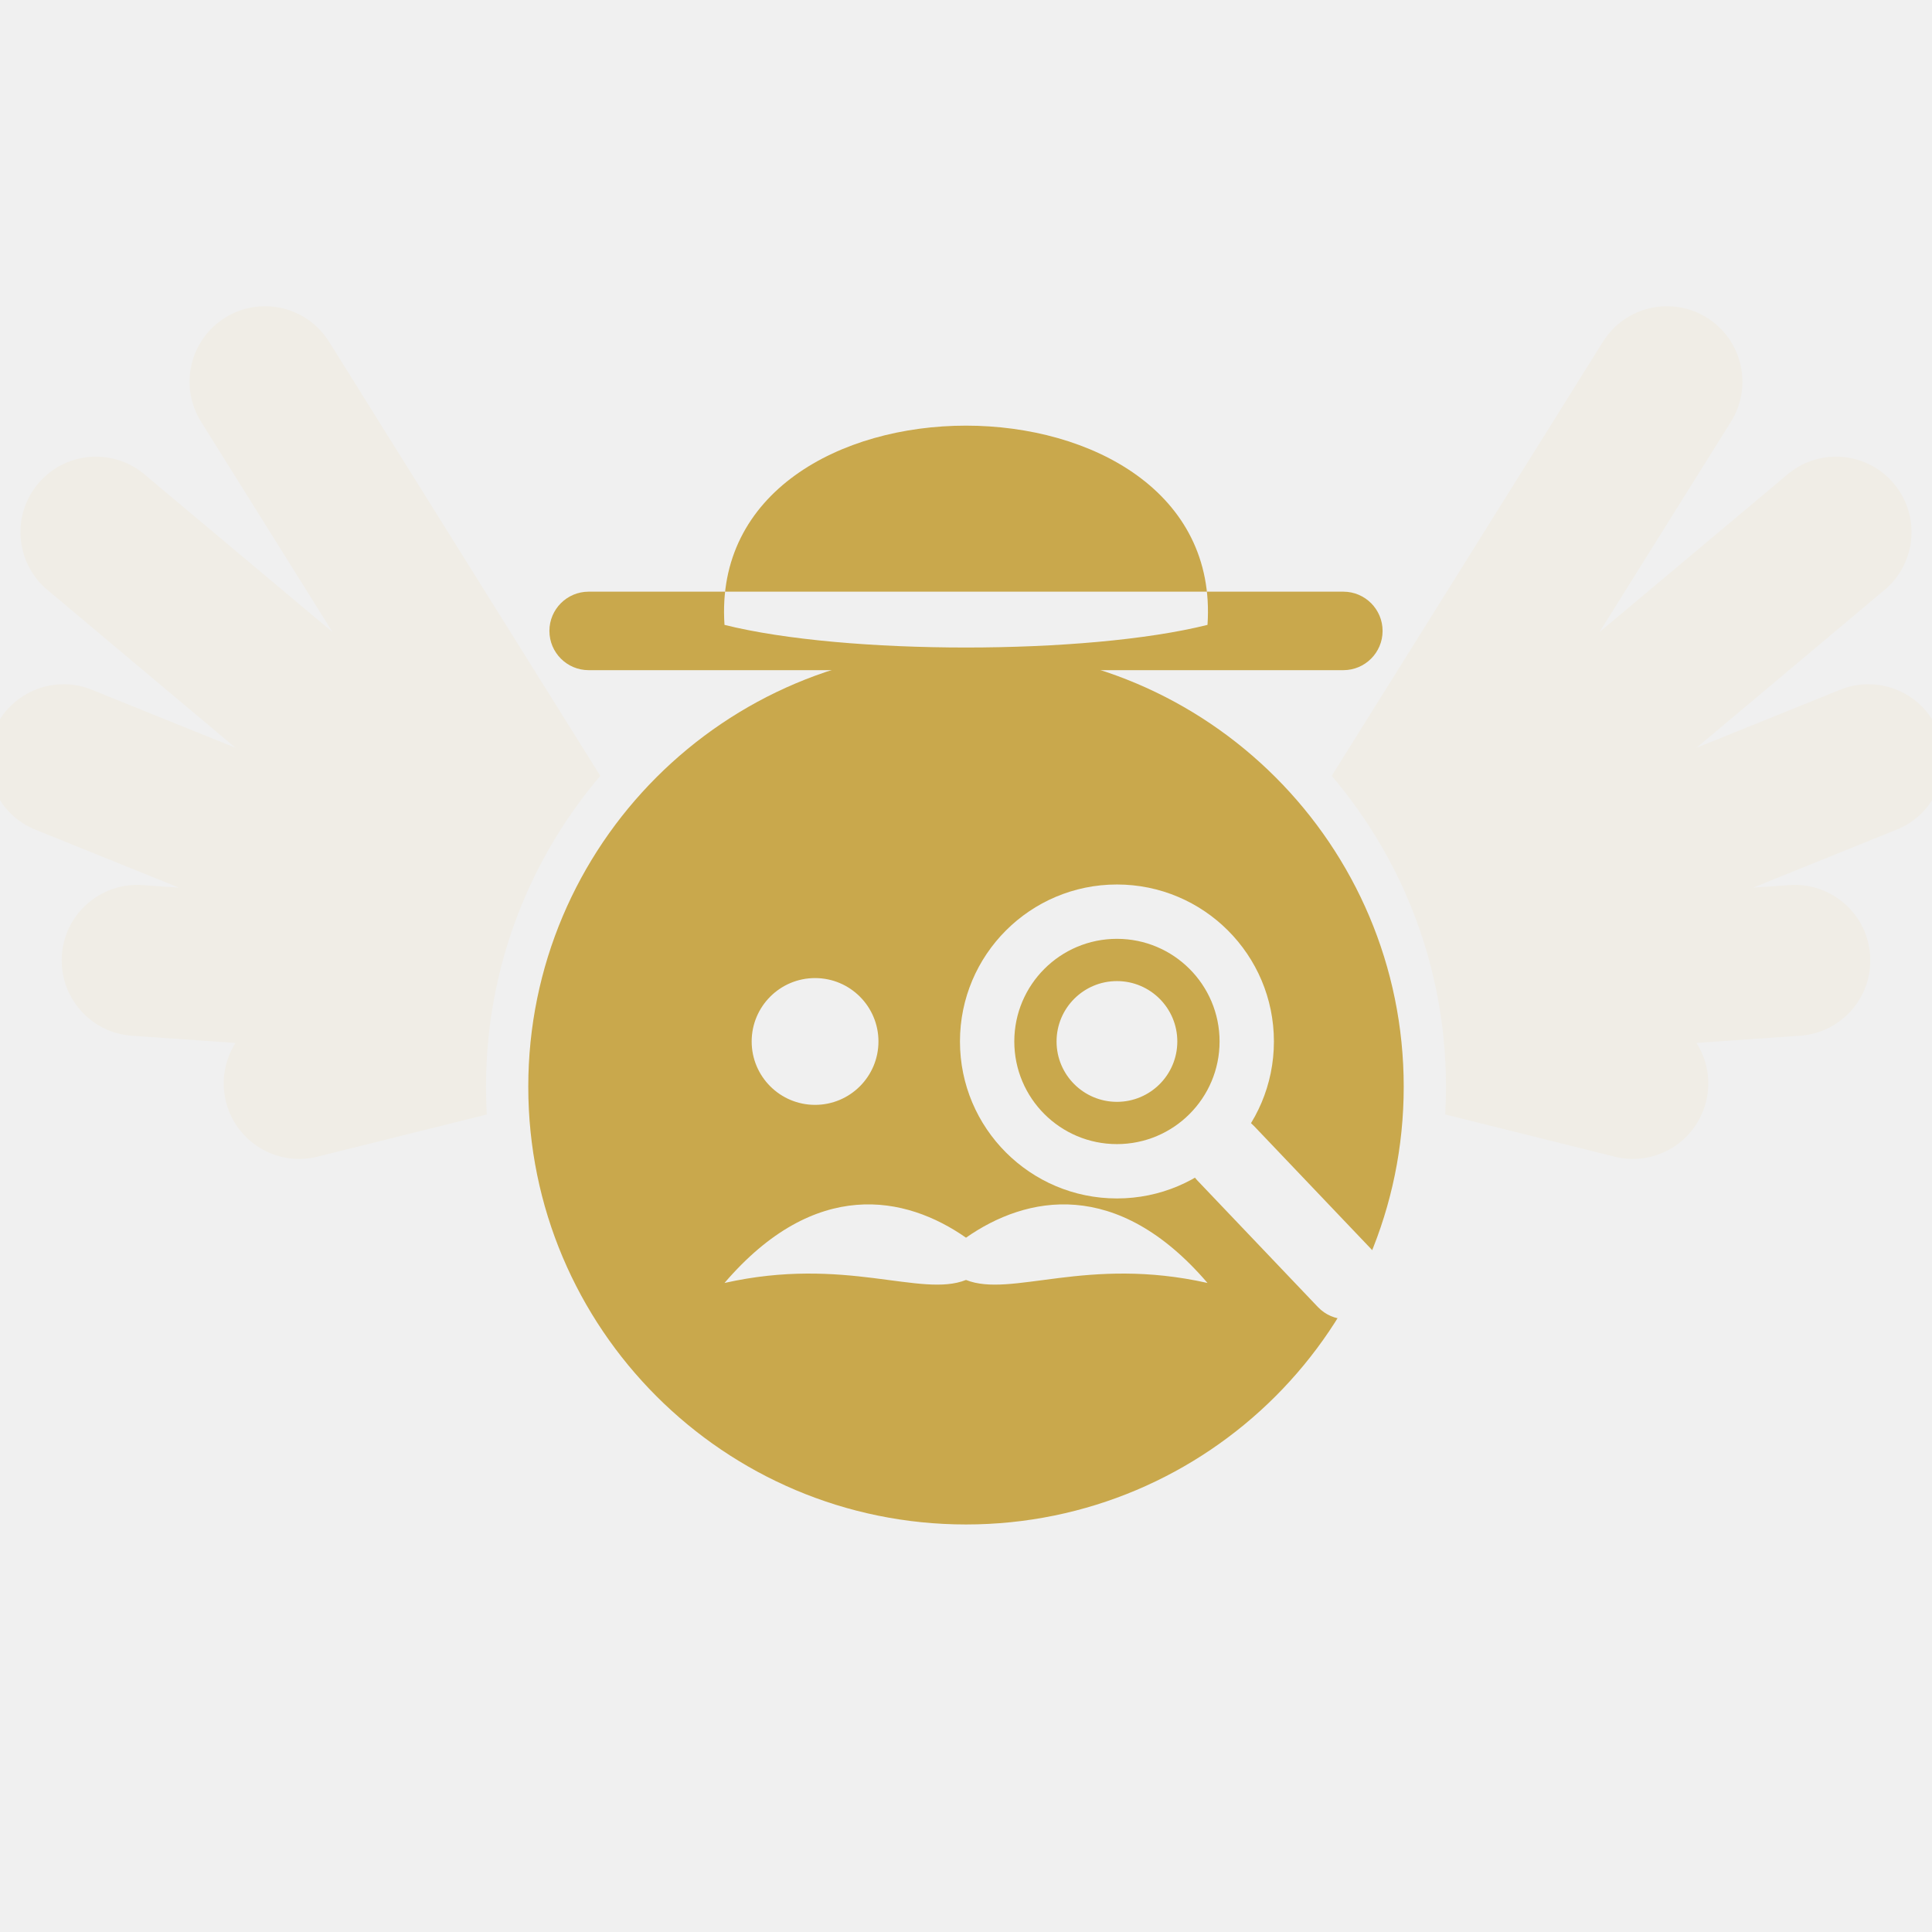
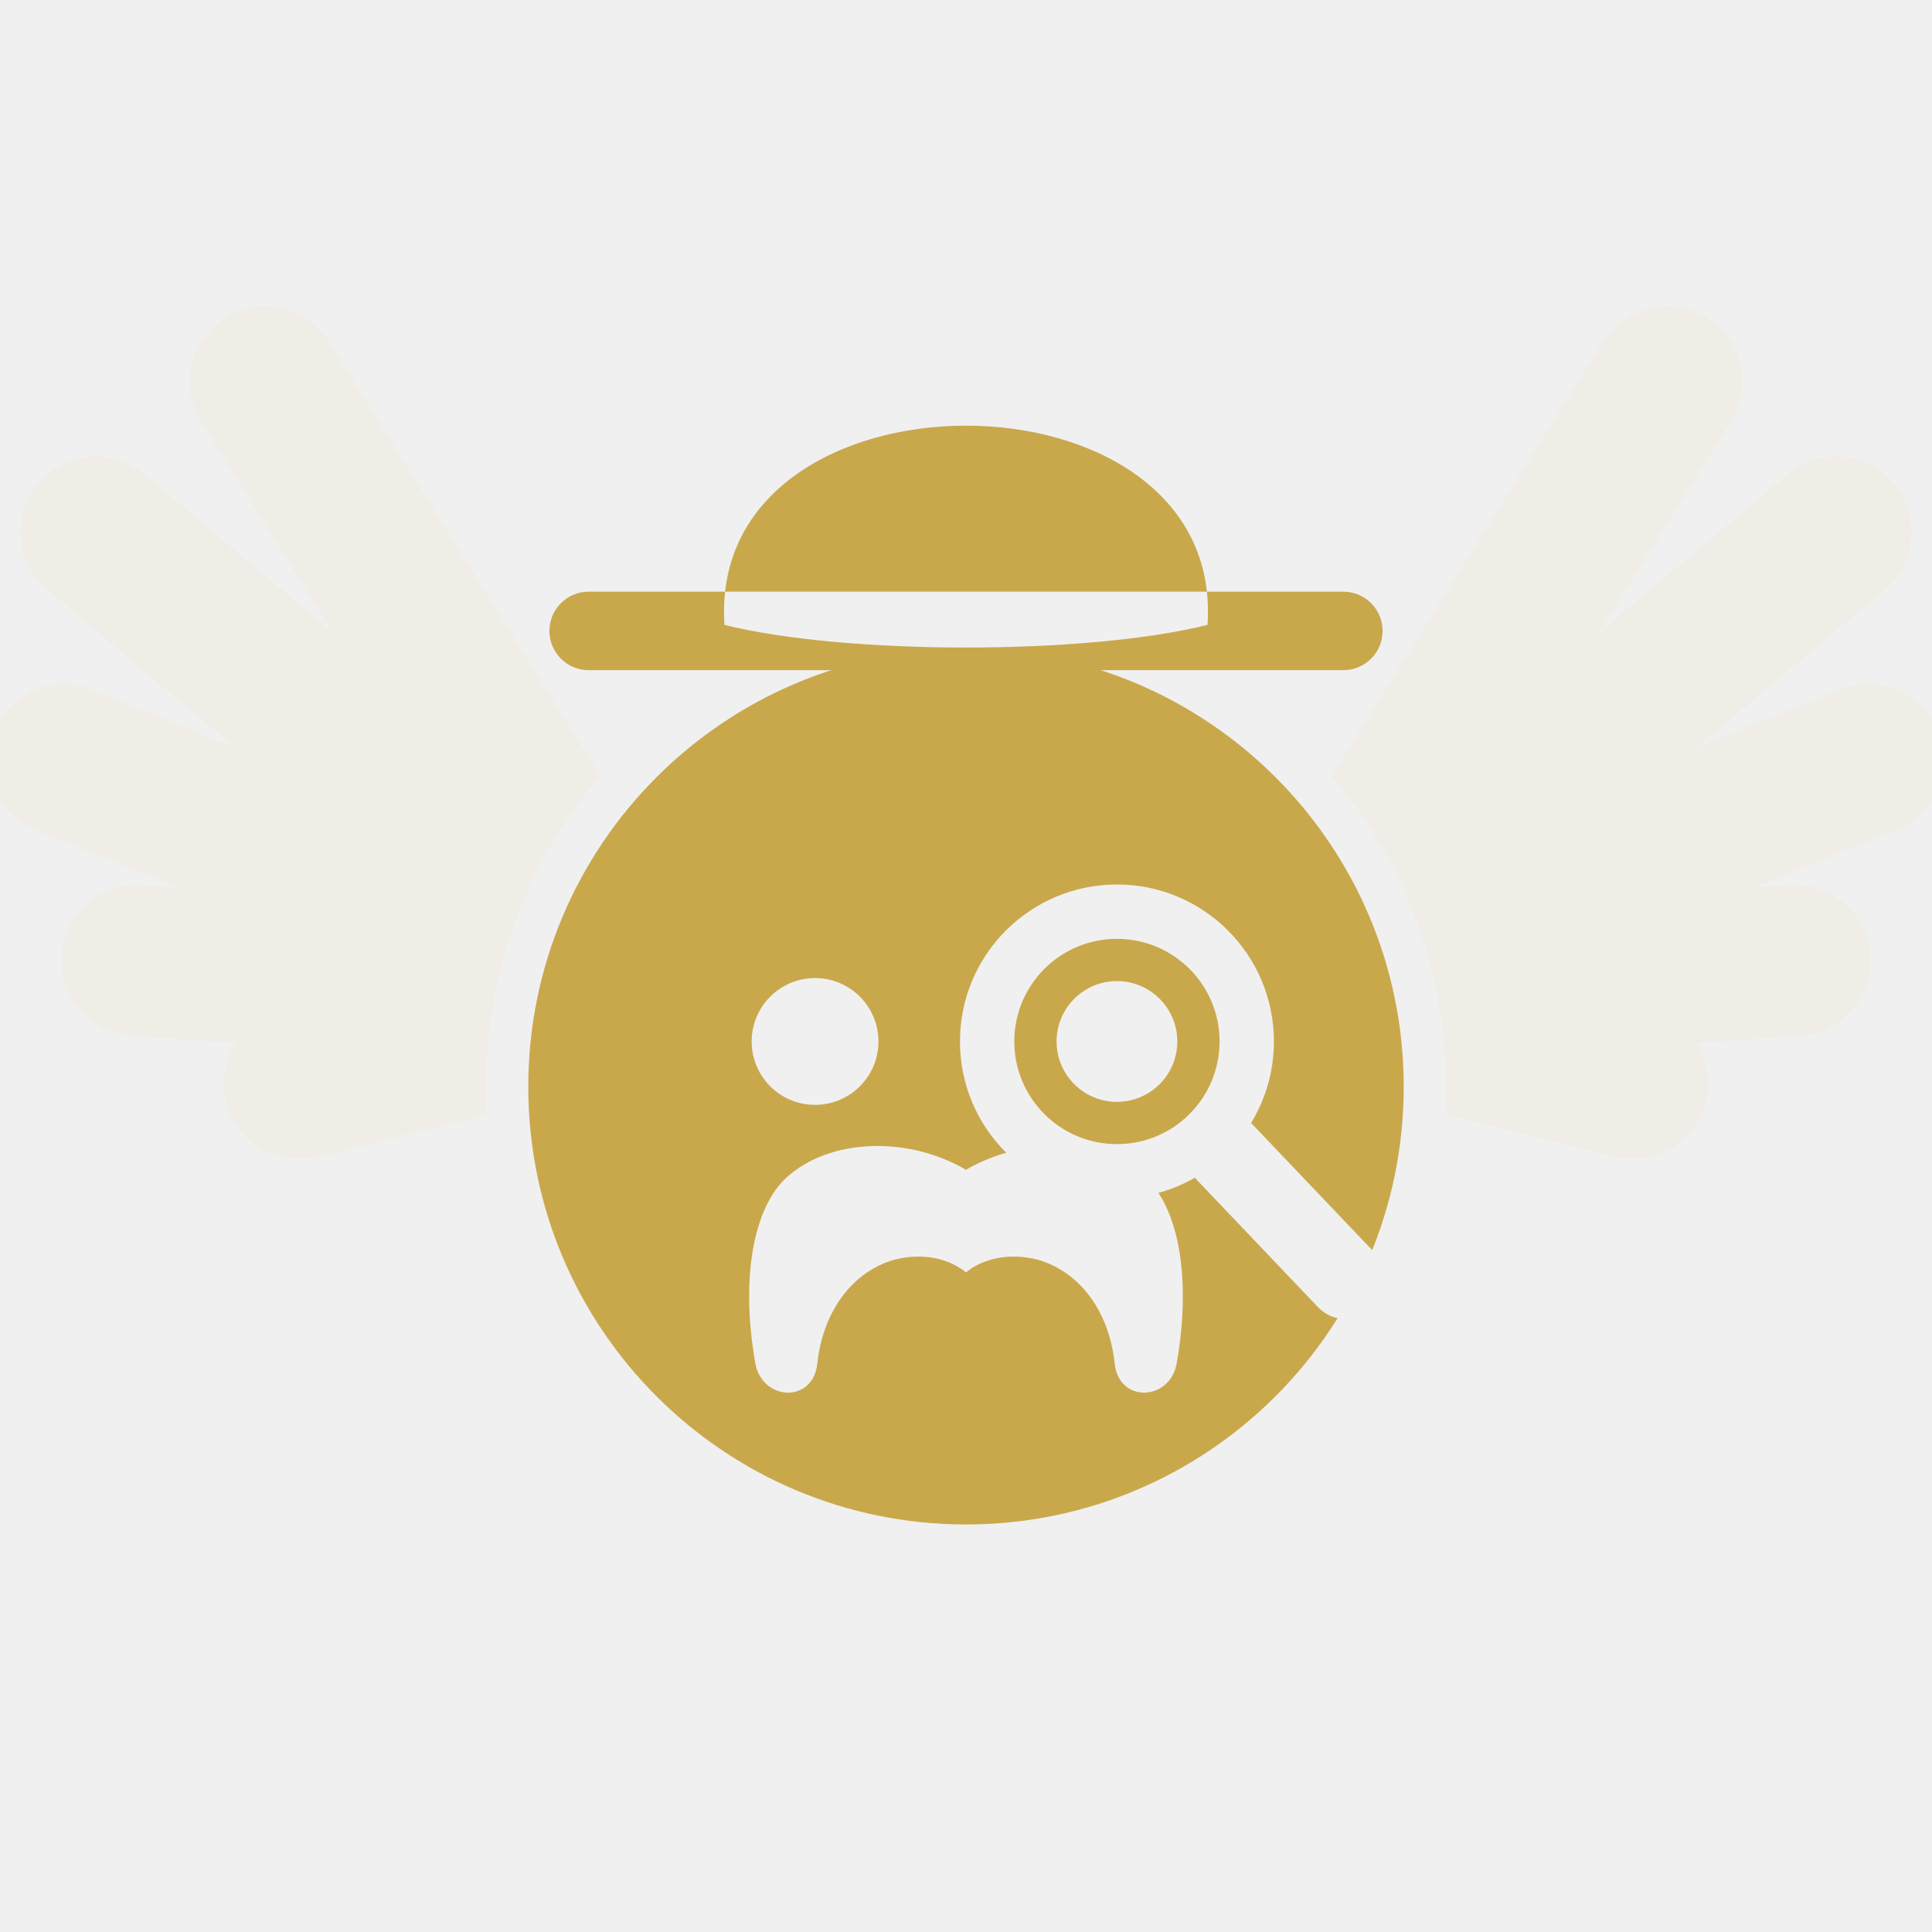
<svg xmlns="http://www.w3.org/2000/svg" viewBox="0 0 64 64">
  <defs>
    <mask id="ms1" maskUnits="userSpaceOnUse" x="0" y="0" width="64" height="64">
      <rect width="64" height="64" fill="#ffffff" />
-       <path fill="#000000" d="M24.9 34.5A2.1 2.1 0 1 0 29.1 34.5A2.1 2.1 0 1 0 24.9 34.5ZM35 34.5A2 2 0 1 0 39 34.5A2 2 0 1 0 35 34.5ZM39.66 39.1L43.66 43.3A1.3 1.3 0 0 0 45.54 41.5L41.54 37.3A1.3 1.3 0 0 0 39.66 39.1ZM24 42.5C27 39 30 39.6 32 41C34 39.6 37 39 40 42.5C36 41.6 33.5 43 32 42.4C30.5 43 28 41.6 24 42.5Z" />
+       <path fill="#000000" d="M24.9 34.5A2.1 2.1 0 1 0 29.1 34.5A2.1 2.1 0 1 0 24.9 34.5ZM35 34.5A2 2 0 1 0 39 34.5A2 2 0 1 0 35 34.5ZM39.66 39.1L43.66 43.3A1.3 1.3 0 0 0 45.54 41.5L41.54 37.3A1.3 1.3 0 0 0 39.66 39.1ZM32 38.75C34.04 37.56 36.76 37.73 38.12 39.18C39.23 40.45 39.39 42.92 38.97 45.21C38.72 46.4 37.1 46.48 36.93 45.21C36.76 43.51 35.83 42.15 34.38 41.73C33.36 41.47 32.51 41.73 32 42.15C31.49 41.73 30.64 41.47 29.62 41.73C28.18 42.15 27.24 43.51 27.07 45.21C26.9 46.48 25.29 46.4 25.03 45.21C24.61 42.92 24.77 40.45 25.88 39.18C27.24 37.73 29.96 37.56 32 38.75Z" />
      <path fill="#000000" fill-rule="evenodd" d="M31.8 34.5A5.2 5.2 0 1 0 42.2 34.5A5.2 5.2 0 1 0 31.8 34.5ZM33.6 34.5A3.4 3.4 0 1 0 40.4 34.5A3.4 3.4 0 1 0 33.6 34.5Z" />
    </mask>
    <mask id="ws1" maskUnits="userSpaceOnUse" x="0" y="0" width="64" height="64">
      <rect width="64" height="64" fill="#ffffff" />
      <path fill="#000000" d="M16.1 36A15.9 15.9 0 1 0 47.9 36A15.9 15.9 0 1 0 16.1 36Z" />
    </mask>
  </defs>
  <path fill="#f0ede6" mask="url(#ws1)" d="M23.62 31.68L10.9 11.32A2.5 2.5 0 0 0 6.66 13.97L19.38 34.32A2.5 2.5 0 0 0 23.62 31.68ZM23.11 31.08L4.72 15.66A2.5 2.5 0 0 0 1.51 19.49L19.89 34.92A2.5 2.5 0 0 0 23.11 31.08ZM22.44 30.68L2.97 22.82A2.5 2.5 0 0 0 1.09 27.45L20.56 35.32A2.5 2.5 0 0 0 22.44 30.68ZM21.67 30.51L4.72 29.32A2.5 2.5 0 0 0 4.37 34.31L21.33 35.49A2.5 2.5 0 0 0 21.67 30.51ZM20.9 30.57L9.25 33.48A2.5 2.5 0 0 0 10.46 38.33L22.1 35.43A2.5 2.5 0 0 0 20.9 30.57ZM44.62 34.32L57.34 13.97A2.5 2.5 0 0 0 53.1 11.32L40.38 31.68A2.5 2.5 0 0 0 44.62 34.32ZM44.11 34.92L62.49 19.49A2.5 2.5 0 0 0 59.28 15.66L40.89 31.08A2.5 2.5 0 0 0 44.11 34.92ZM43.44 35.32L62.91 27.45A2.5 2.5 0 0 0 61.03 22.82L41.56 30.68A2.5 2.5 0 0 0 43.44 35.32ZM42.67 35.49L59.63 34.31A2.5 2.5 0 0 0 59.28 29.32L42.33 30.51A2.5 2.5 0 0 0 42.67 35.49ZM41.9 35.43L53.54 38.33A2.5 2.5 0 0 0 54.75 33.48L43.1 30.57A2.5 2.5 0 0 0 41.9 35.43Z" />
  <path fill="#c9a84c" mask="url(#ms1)" d="M17.5 36A14.5 14.5 0 1 0 46.5 36A14.5 14.5 0 1 0 17.5 36Z" />
  <path fill="#c9a84c" d="M24 20.7C23.4 11.9 40.6 11.9 40 20.7C36 21.7 28 21.7 24 20.7ZM19.5 22.2L44.5 22.2A1.3 1.3 0 0 0 44.5 19.6L19.5 19.6A1.3 1.3 0 0 0 19.5 22.2Z" />
</svg>
